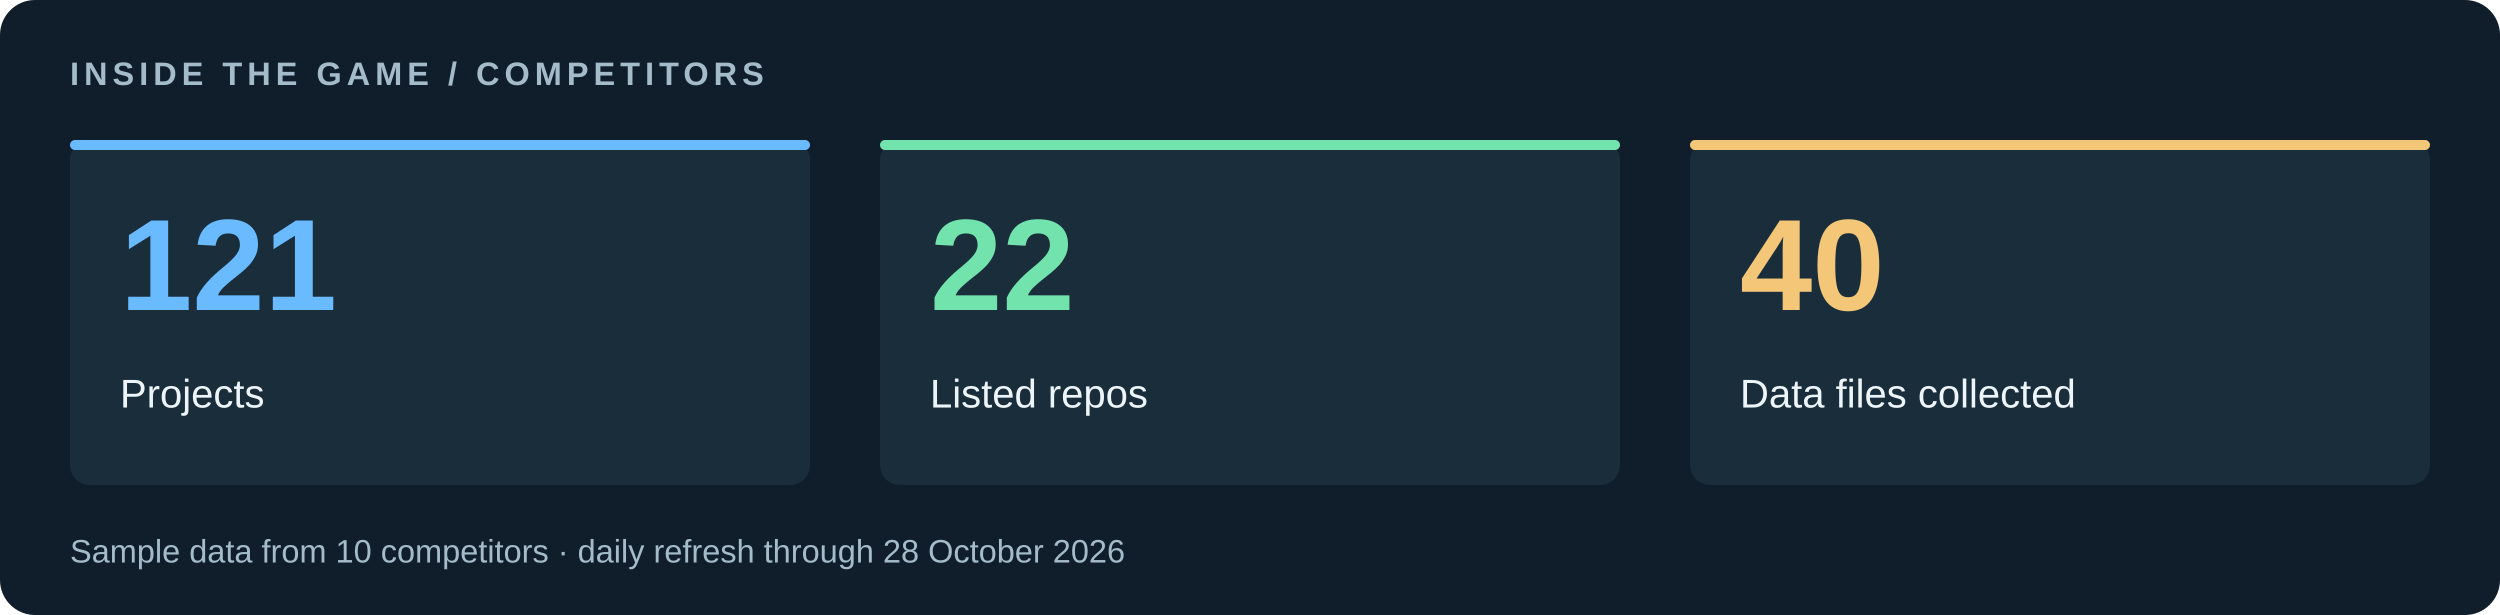
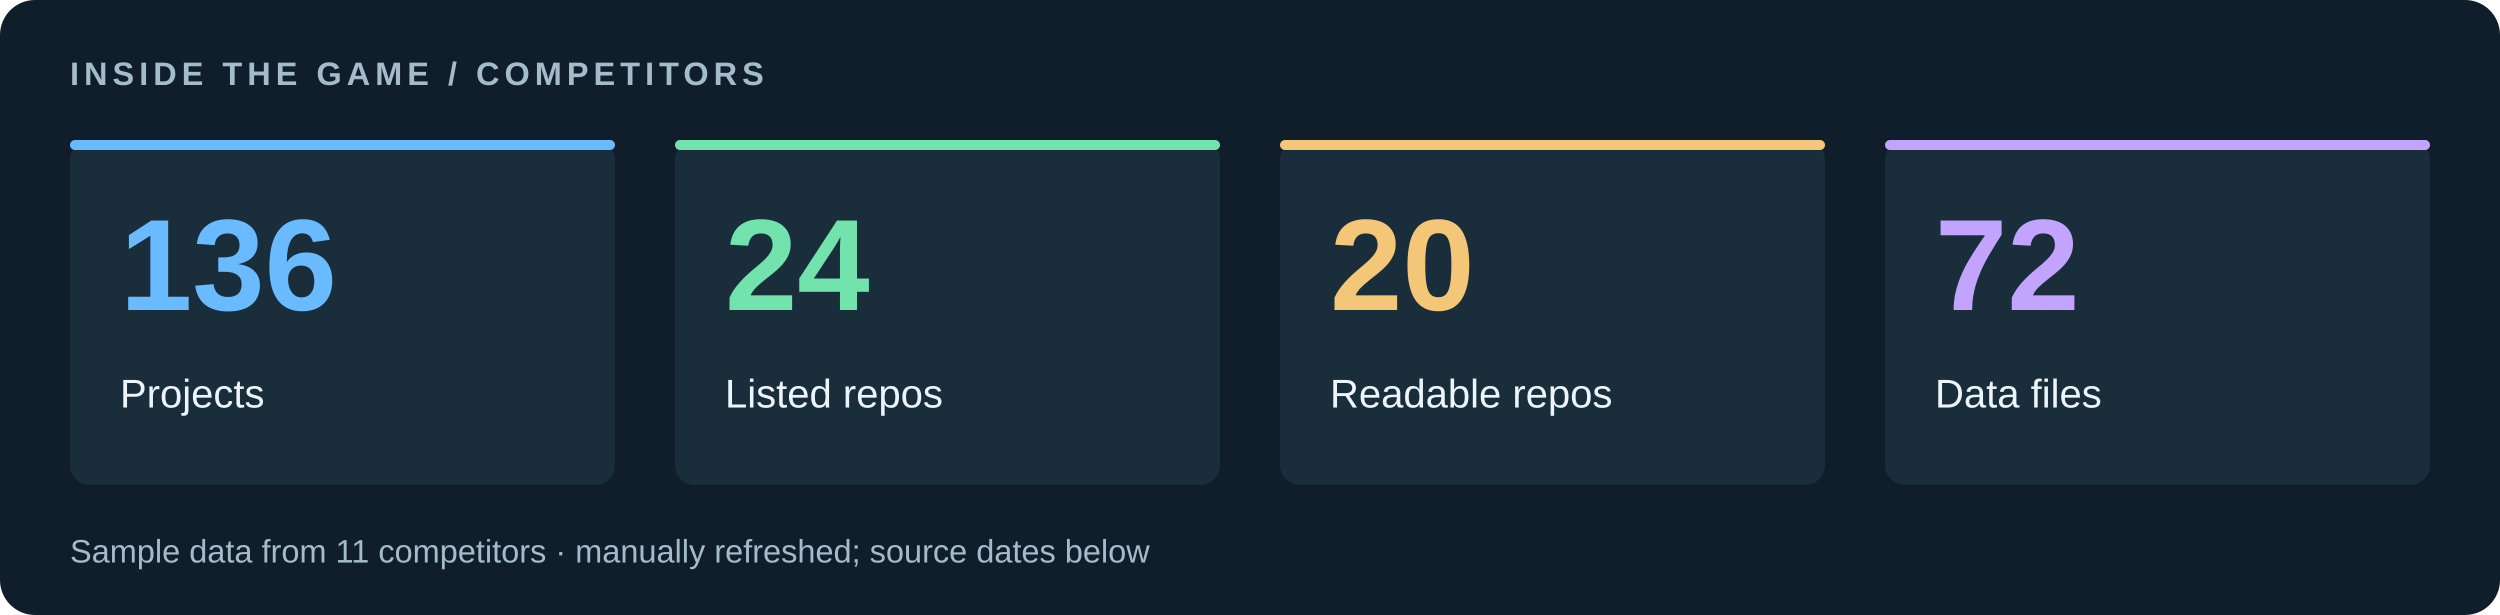
<svg xmlns="http://www.w3.org/2000/svg" width="1000" height="246" viewBox="0 0 1000 246" role="img" aria-labelledby="title desc">
  <rect width="1000" height="246" rx="14" fill="#101e2b" />
  <g font-family="Arial, Helvetica, sans-serif">
    <text x="28" y="34" font-size="13" fill="#a4bbc9" letter-spacing="2" font-weight="700">INSIDE THE GAME / COMPETITORS</text>
-     <rect x="28" y="56" width="296" height="138" rx="8" fill="#192d3b" />
-     <rect x="28" y="56" width="296" height="4" rx="2" fill="#69baff" />
-     <text x="48" y="124" font-size="52" fill="#69baff" font-weight="700">121</text>
+     <rect x="28" y="56" width="218" height="138" rx="8" fill="#192d3b" />
+     <rect x="28" y="56" width="218" height="4" rx="2" fill="#69baff" />
+     <text x="48" y="124" font-size="52" fill="#69baff" font-weight="700">136</text>
    <text x="48" y="163" font-size="16" fill="#edf5fa">Projects</text>
-     <rect x="352" y="56" width="296" height="138" rx="8" fill="#192d3b" />
-     <rect x="352" y="56" width="296" height="4" rx="2" fill="#73e3ae" />
-     <text x="372" y="124" font-size="52" fill="#73e3ae" font-weight="700">22</text>
-     <text x="372" y="163" font-size="16" fill="#edf5fa">Listed repos</text>
-     <rect x="676" y="56" width="296" height="138" rx="8" fill="#192d3b" />
-     <rect x="676" y="56" width="296" height="4" rx="2" fill="#f3c678" />
-     <text x="696" y="124" font-size="52" fill="#f3c678" font-weight="700">40</text>
-     <text x="696" y="163" font-size="16" fill="#edf5fa">Data files collected</text>
-     <text x="28" y="225" font-size="13" fill="#a4bbc9">Sample data from 10 competitors · daily refresh through 28 October 2026</text>
+     <rect x="270" y="56" width="218" height="138" rx="8" fill="#192d3b" />
+     <rect x="270" y="56" width="218" height="4" rx="2" fill="#73e3ae" />
+     <text x="290" y="124" font-size="52" fill="#73e3ae" font-weight="700">24</text>
+     <text x="290" y="163" font-size="16" fill="#edf5fa">Listed repos</text>
+     <rect x="512" y="56" width="218" height="138" rx="8" fill="#192d3b" />
+     <rect x="512" y="56" width="218" height="4" rx="2" fill="#f3c678" />
+     <text x="532" y="124" font-size="52" fill="#f3c678" font-weight="700">20</text>
+     <text x="532" y="163" font-size="16" fill="#edf5fa">Readable repos</text>
+     <rect x="754" y="56" width="218" height="138" rx="8" fill="#192d3b" />
+     <rect x="754" y="56" width="218" height="4" rx="2" fill="#c2a4ff" />
+     <text x="774" y="124" font-size="52" fill="#c2a4ff" font-weight="700">72</text>
+     <text x="774" y="163" font-size="16" fill="#edf5fa">Data files</text>
+     <text x="28" y="225" font-size="13" fill="#a4bbc9">Sample data from 11 competitors · manually refreshed; source dates below</text>
  </g>
</svg>
